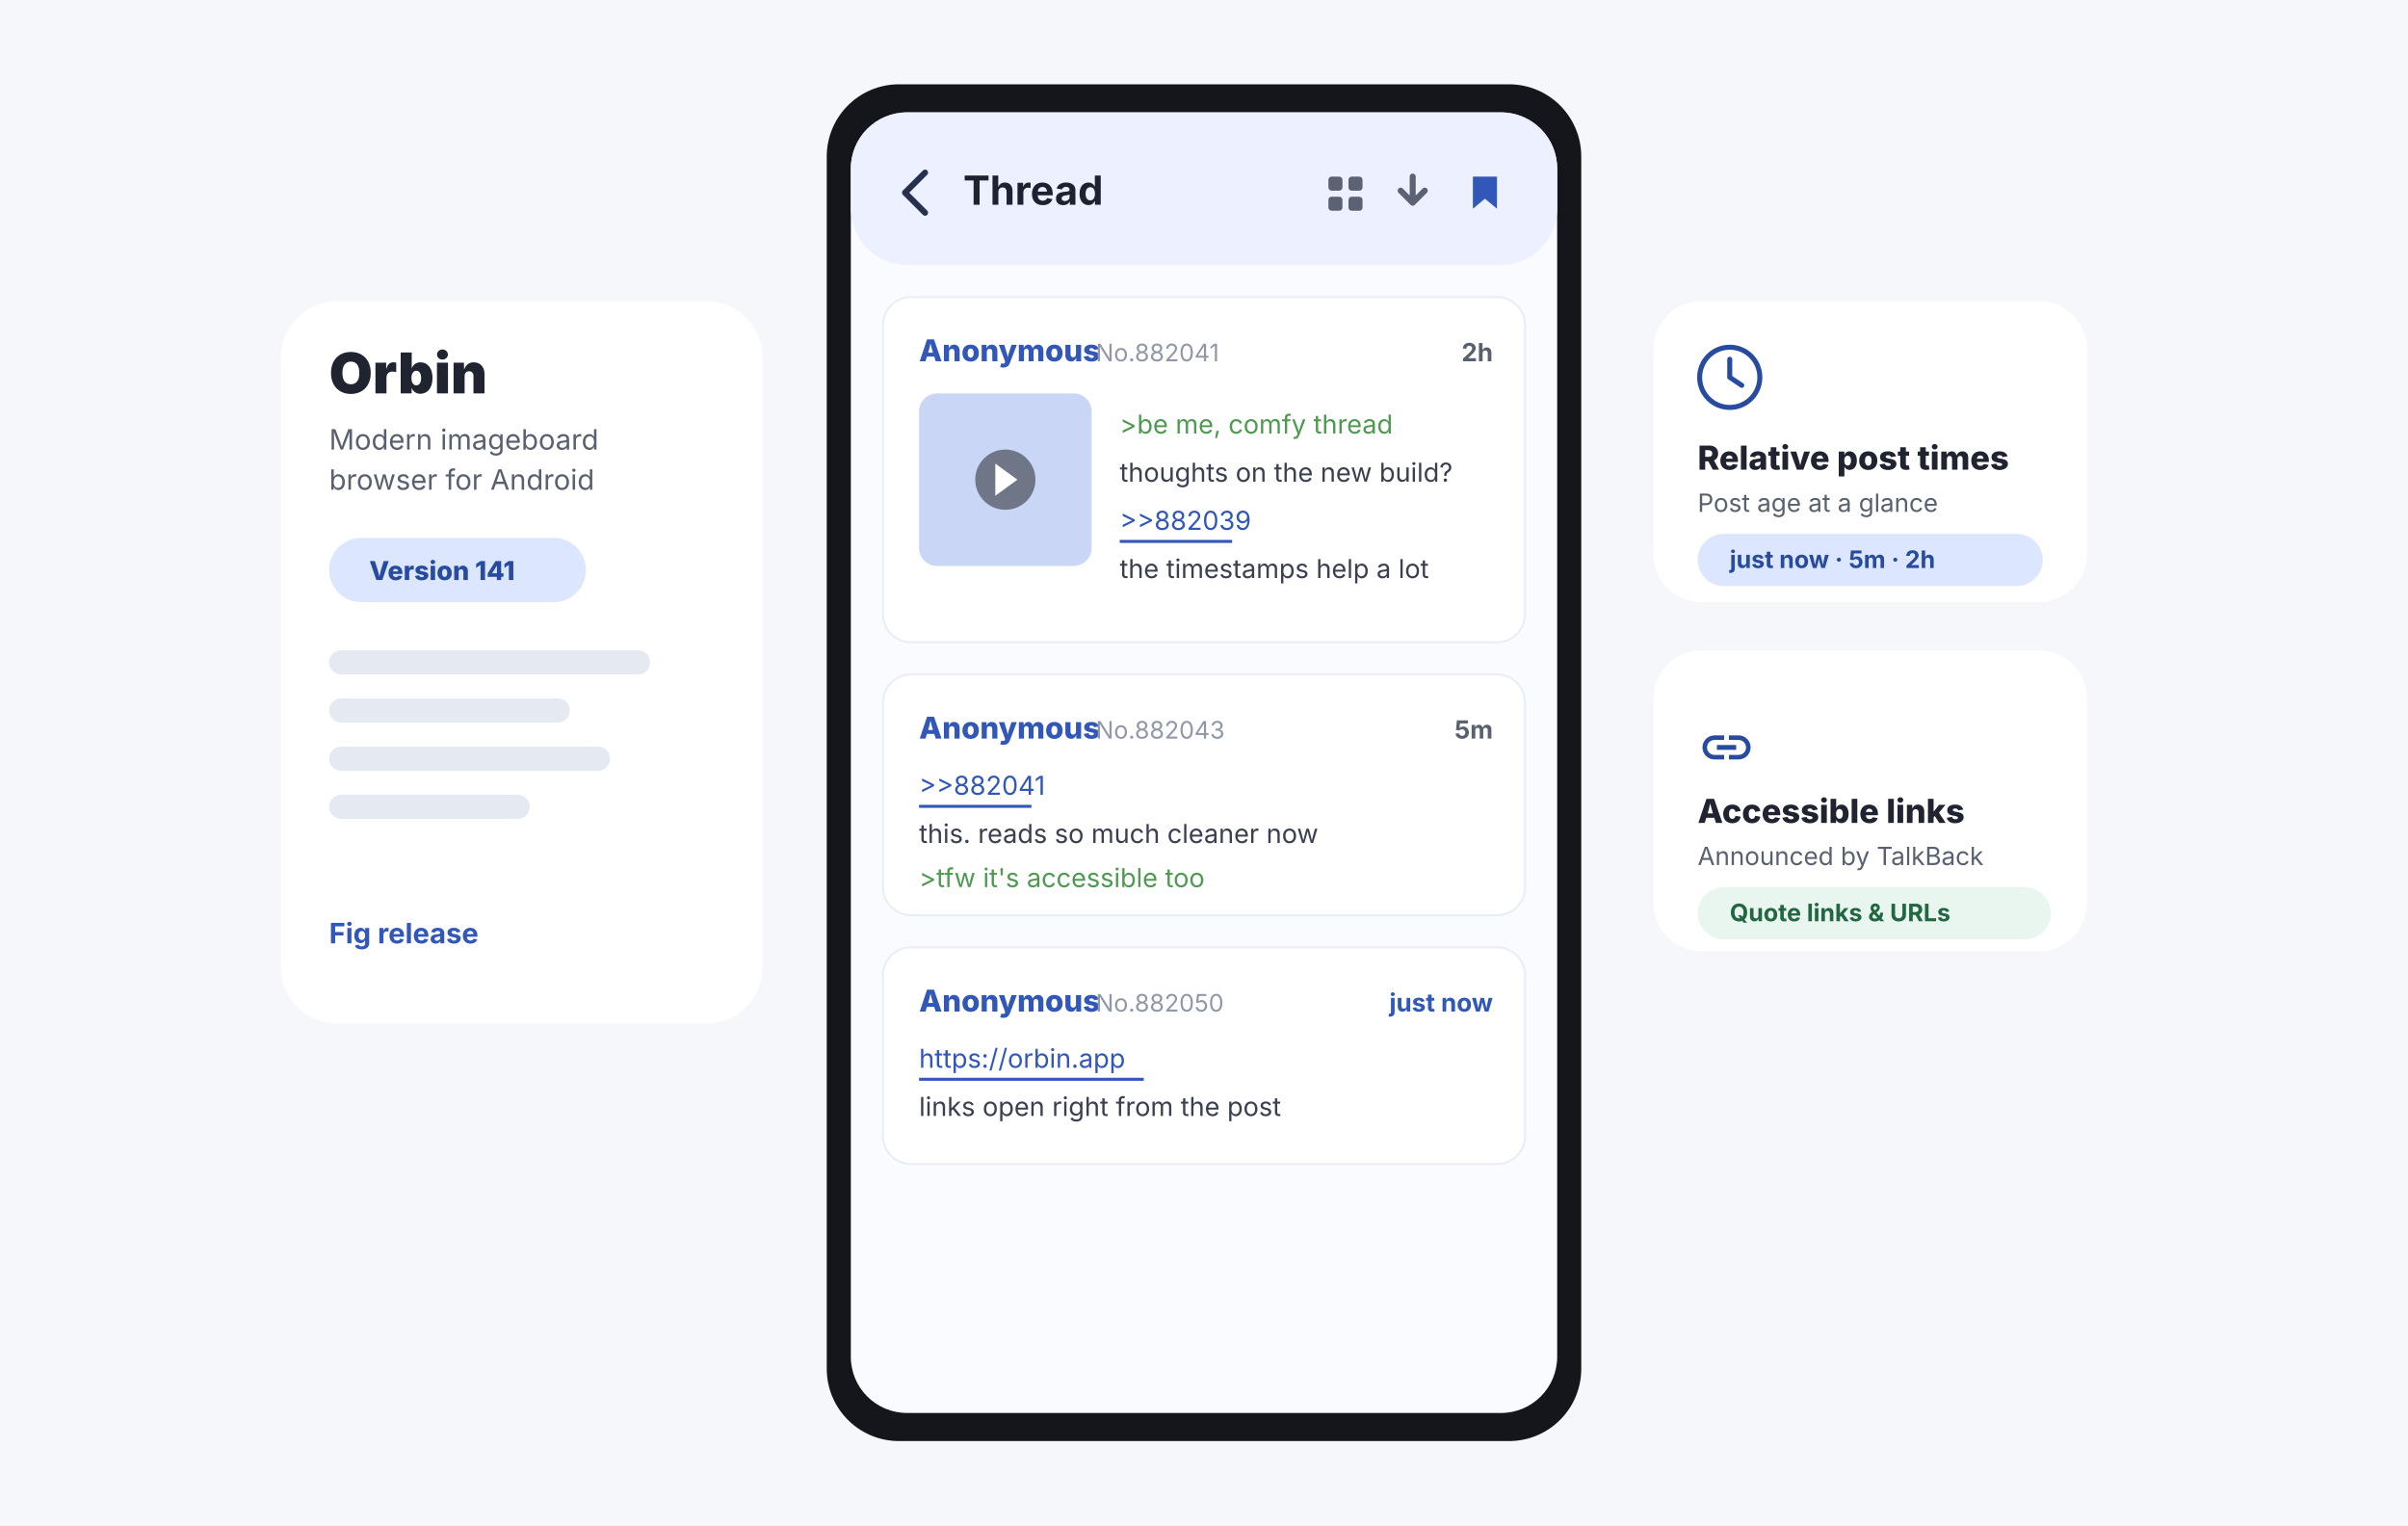
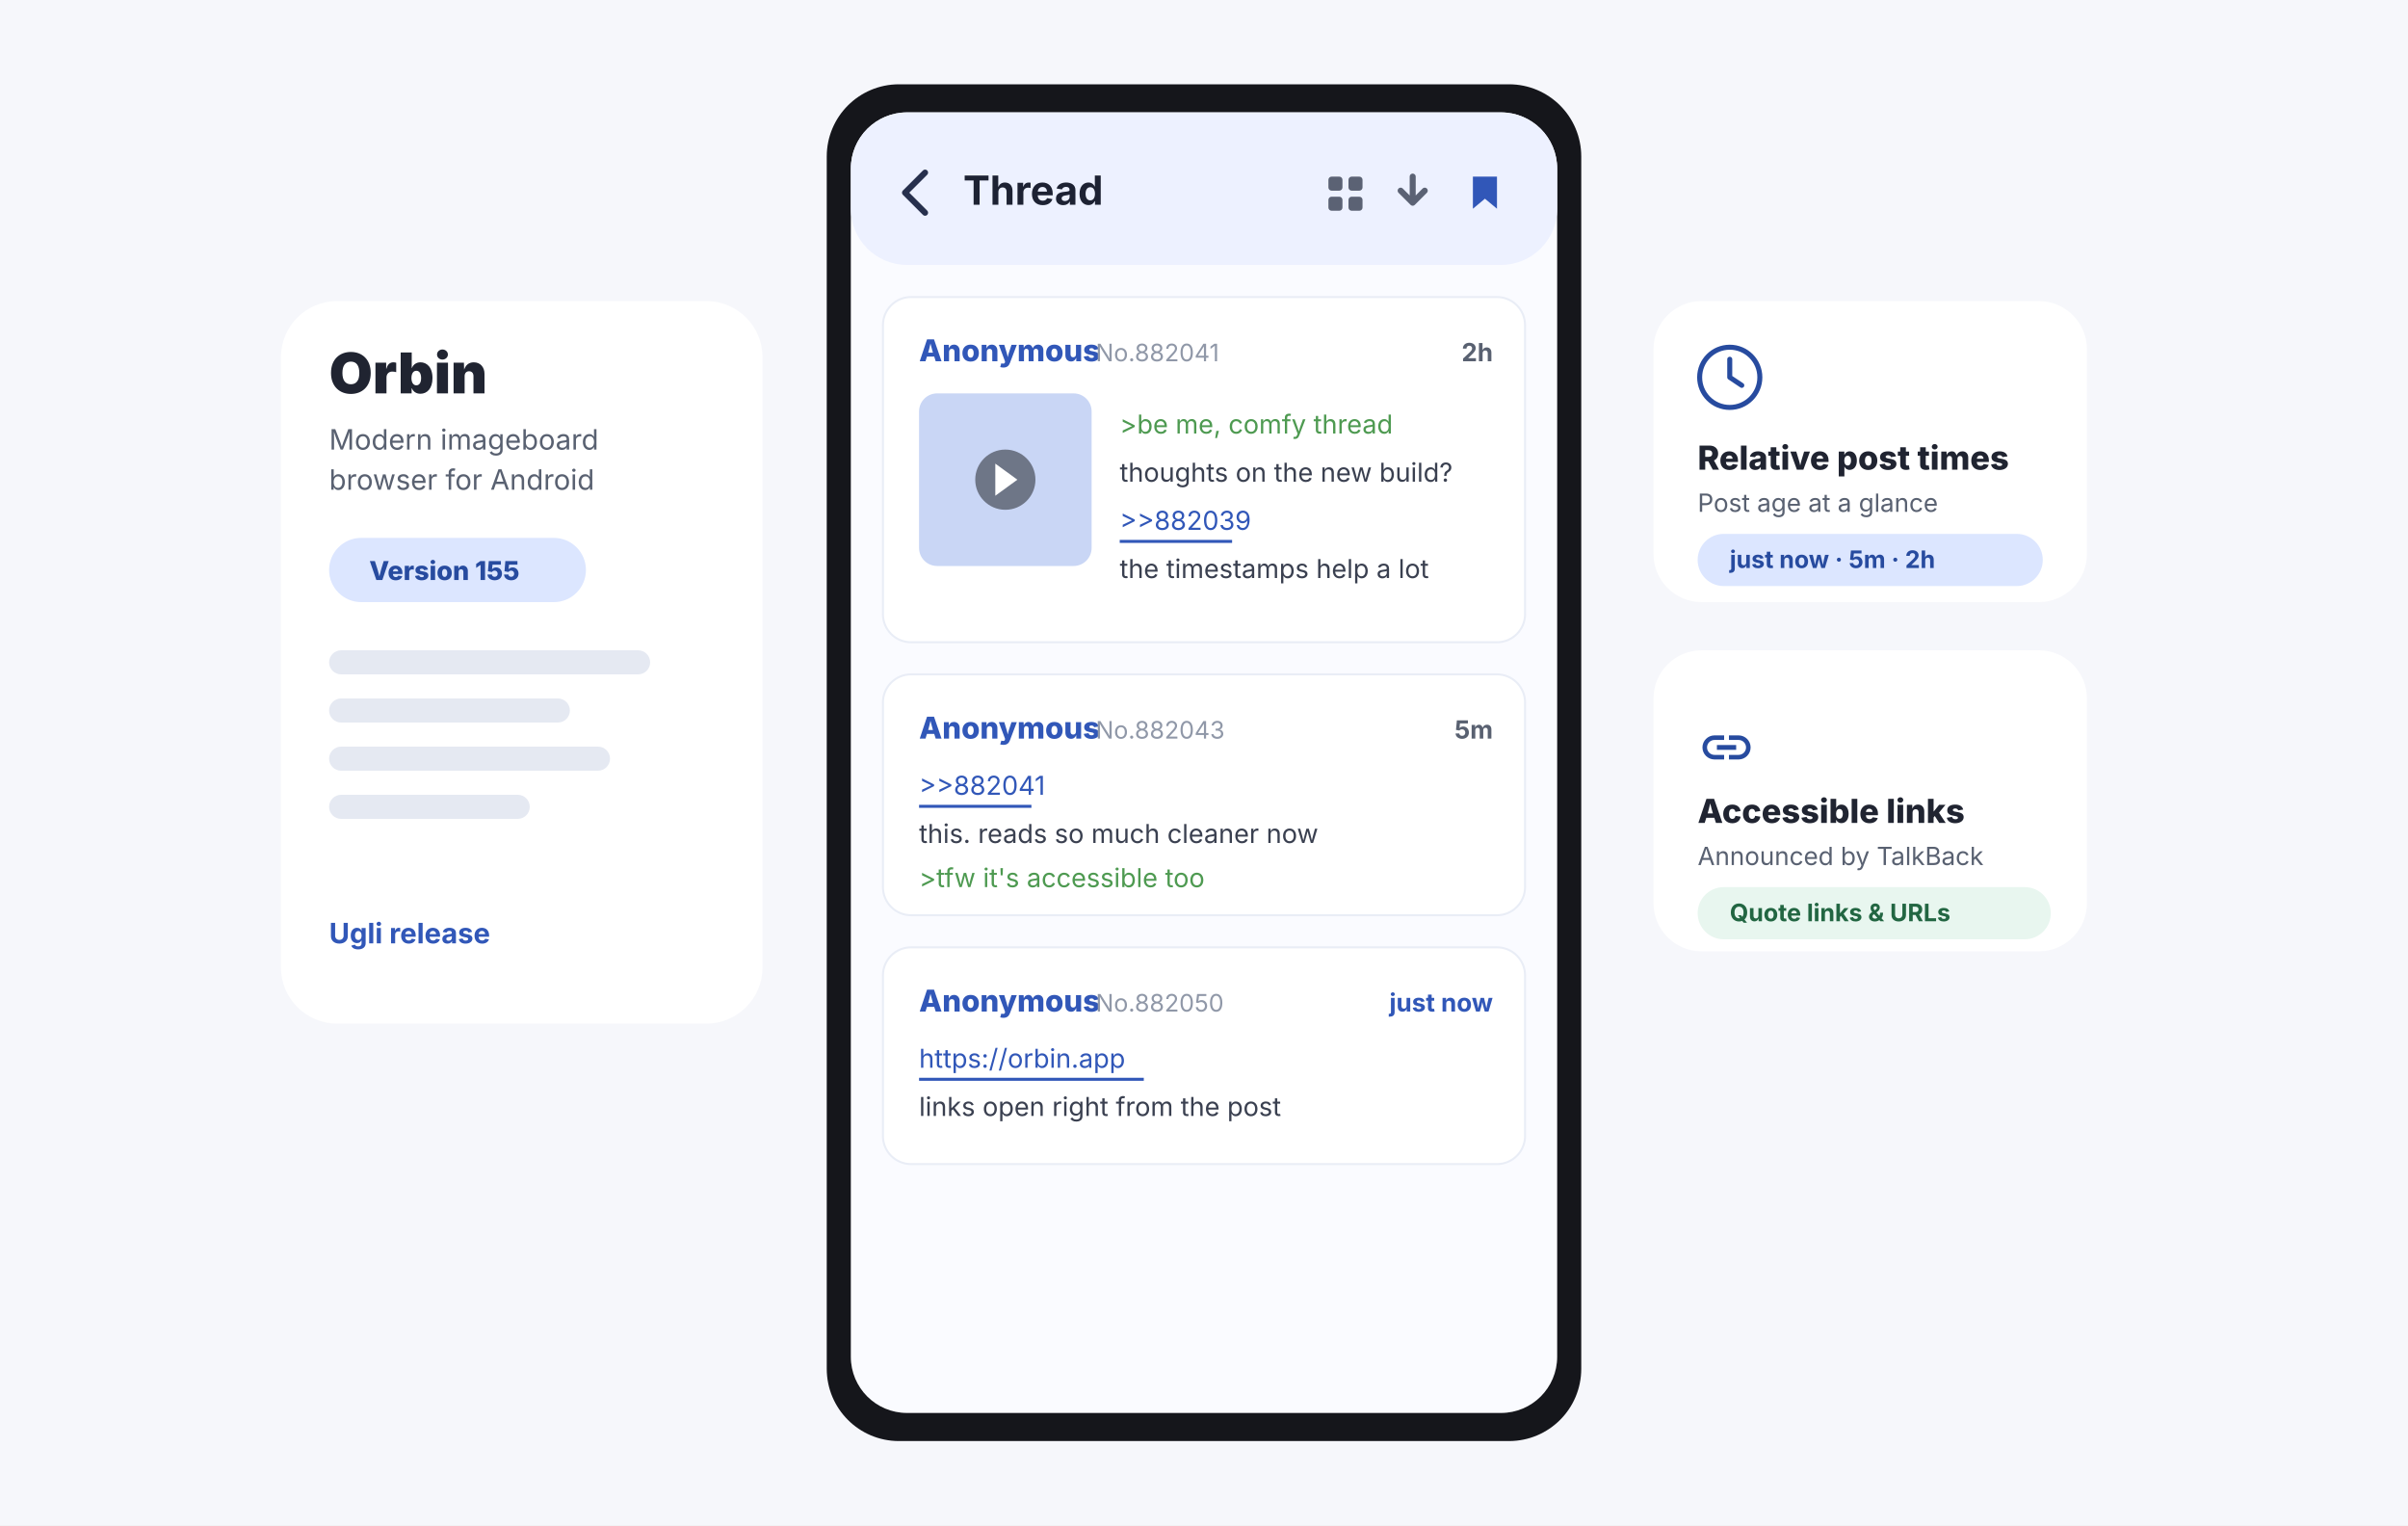
<svg xmlns="http://www.w3.org/2000/svg" width="1200" height="760" viewBox="0 0 1200 760" fill="none" role="img" aria-labelledby="title desc">
  <rect width="1200" height="760" fill="#F6F7FB" />
  <rect x="140" y="150" width="240" height="360" rx="28" fill="#FFFFFF" />
  <text x="164" y="196" font-family="Inter, Arial, sans-serif" font-size="28" font-weight="900" fill="#202431">Orbin</text>
  <text x="164" y="224" font-family="Inter, Arial, sans-serif" font-size="14" fill="#596171">Modern imageboard</text>
  <text x="164" y="244" font-family="Inter, Arial, sans-serif" font-size="14" fill="#596171">browser for Android</text>
  <rect x="164" y="268" width="128" height="32" rx="16" fill="#DCE6FF" />
-   <text x="184" y="289" font-family="Inter, Arial, sans-serif" font-size="13" font-weight="800" fill="#274B9F">Version 141</text>
+   <text x="184" y="289" font-family="Inter, Arial, sans-serif" font-size="13" font-weight="800" fill="#274B9F">Version 155</text>
  <rect x="164" y="324" width="160" height="12" rx="6" fill="#E5E9F2" />
  <rect x="164" y="348" width="120" height="12" rx="6" fill="#E5E9F2" />
  <rect x="164" y="372" width="140" height="12" rx="6" fill="#E5E9F2" />
  <rect x="164" y="396" width="100" height="12" rx="6" fill="#E5E9F2" />
-   <text x="164" y="470" font-family="Inter, Arial, sans-serif" font-size="14" font-weight="700" fill="#3157B8">Fig release</text>
+   <text x="164" y="470" font-family="Inter, Arial, sans-serif" font-size="14" font-weight="700" fill="#3157B8">Ugli release</text>
  <rect x="412" y="42" width="376" height="676" rx="36" fill="#15161B" />
  <rect x="424" y="56" width="352" height="648" rx="28" fill="#FAFBFF" />
  <rect x="424" y="56" width="352" height="76" rx="28" fill="#EDF1FF" />
  <path d="M461 86L451 96L461 106" stroke="#27304D" stroke-width="3" stroke-linecap="round" stroke-linejoin="round" />
  <text x="480" y="102" font-family="Inter, Arial, sans-serif" font-size="20" font-weight="700" fill="#1D2233">Thread</text>
  <rect x="662" y="88" width="7" height="7" rx="1.6" fill="#5B6274" />
  <rect x="672" y="88" width="7" height="7" rx="1.6" fill="#5B6274" />
  <rect x="662" y="98" width="7" height="7" rx="1.6" fill="#5B6274" />
  <rect x="672" y="98" width="7" height="7" rx="1.6" fill="#5B6274" />
  <path d="M704 88v13M698 95l6 6 6-6" stroke="#5B6274" stroke-width="3" stroke-linecap="round" stroke-linejoin="round" />
  <path d="M734 88h12v16l-6-5-6 5z" fill="#3157B8" />
  <rect x="440" y="148" width="320" height="172" rx="14" fill="#FFFFFF" stroke="#E9EDF6" />
  <text x="458" y="180" font-family="Inter, Arial, sans-serif" font-size="15" font-weight="800" fill="#3157B8">Anonymous</text>
  <text x="546" y="180" font-family="Inter, Arial, sans-serif" font-size="12" fill="#9098A8">No.882041</text>
  <text x="744" y="180" text-anchor="end" font-family="Inter, Arial, sans-serif" font-size="12.5" font-weight="700" fill="#596171">2h</text>
  <rect x="458" y="196" width="86" height="86" rx="9" fill="#C9D6F5" />
  <circle cx="501" cy="239" r="15" fill="#15161B" fill-opacity="0.5" />
  <path d="M496 231l11 8-11 8z" fill="#FFFFFF" />
  <text x="558" y="216" font-family="Inter, Arial, sans-serif" font-size="13" fill="#4E9A51">&gt;be me, comfy thread</text>
  <text x="558" y="240" font-family="Inter, Arial, sans-serif" font-size="13" fill="#3A4050">thoughts on the new build?</text>
  <text x="558" y="264" font-family="Inter, Arial, sans-serif" font-size="13" fill="#3157B8">&gt;&gt;882039</text>
  <rect x="558" y="269" width="56" height="1.5" fill="#3157B8" />
  <text x="558" y="288" font-family="Inter, Arial, sans-serif" font-size="13" fill="#3A4050">the timestamps help a lot</text>
  <rect x="440" y="336" width="320" height="120" rx="14" fill="#FFFFFF" stroke="#E9EDF6" />
  <text x="458" y="368" font-family="Inter, Arial, sans-serif" font-size="15" font-weight="800" fill="#3157B8">Anonymous</text>
  <text x="546" y="368" font-family="Inter, Arial, sans-serif" font-size="12" fill="#9098A8">No.882043</text>
  <text x="744" y="368" text-anchor="end" font-family="Inter, Arial, sans-serif" font-size="12.5" font-weight="700" fill="#596171">5m</text>
  <text x="458" y="396" font-family="Inter, Arial, sans-serif" font-size="13" fill="#3157B8">&gt;&gt;882041</text>
  <rect x="458" y="401" width="56" height="1.5" fill="#3157B8" />
  <text x="458" y="420" font-family="Inter, Arial, sans-serif" font-size="13" fill="#3A4050">this. reads so much cleaner now</text>
  <text x="458" y="442" font-family="Inter, Arial, sans-serif" font-size="13" fill="#4E9A51">&gt;tfw it's accessible too</text>
  <rect x="440" y="472" width="320" height="108" rx="14" fill="#FFFFFF" stroke="#E9EDF6" />
  <text x="458" y="504" font-family="Inter, Arial, sans-serif" font-size="15" font-weight="800" fill="#3157B8">Anonymous</text>
  <text x="546" y="504" font-family="Inter, Arial, sans-serif" font-size="12" fill="#9098A8">No.882050</text>
  <text x="744" y="504" text-anchor="end" font-family="Inter, Arial, sans-serif" font-size="12.5" font-weight="700" fill="#3157B8">just now</text>
  <text x="458" y="532" font-family="Inter, Arial, sans-serif" font-size="13" fill="#3157B8">https://orbin.app</text>
  <rect x="458" y="537" width="112" height="1.5" fill="#3157B8" />
  <text x="458" y="556" font-family="Inter, Arial, sans-serif" font-size="13" fill="#3A4050">links open right from the post</text>
  <rect x="824" y="150" width="216" height="150" rx="24" fill="#FFFFFF" />
  <circle cx="862" cy="188" r="15" fill="none" stroke="#274B9F" stroke-width="2.5" />
  <path d="M862 179v9l6 4" stroke="#274B9F" stroke-width="2.5" stroke-linecap="round" stroke-linejoin="round" />
  <text x="846" y="234" font-family="Inter, Arial, sans-serif" font-size="16.5" font-weight="800" fill="#202431">Relative post times</text>
  <text x="846" y="255" font-family="Inter, Arial, sans-serif" font-size="12.5" fill="#596171">Post age at a glance</text>
  <rect x="846" y="266" width="172" height="26" rx="13" fill="#DCE6FF" />
  <text x="862" y="283" font-family="Inter, Arial, sans-serif" font-size="12" font-weight="700" fill="#274B9F">just now · 5m · 2h</text>
  <rect x="824" y="324" width="216" height="150" rx="24" fill="#FFFFFF" />
  <path transform="translate(846,358) scale(1.2)" fill="#274B9F" d="M3.9 12c0-1.71 1.39-3.1 3.1-3.1h4V7H7c-2.76 0-5 2.24-5 5s2.24 5 5 5h4v-1.9H7c-1.71 0-3.1-1.39-3.1-3.1zM8 13h8v-2H8v2zm5-6v1.9h4c1.71 0 3.1 1.39 3.1 3.1s-1.39 3.1-3.1 3.1h-4V17h4c2.76 0 5-2.24 5-5s-2.24-5-5-5h-4z" />
  <text x="846" y="410" font-family="Inter, Arial, sans-serif" font-size="16.5" font-weight="800" fill="#202431">Accessible links</text>
  <text x="846" y="431" font-family="Inter, Arial, sans-serif" font-size="12.5" fill="#596171">Announced by TalkBack</text>
  <rect x="846" y="442" width="176" height="26" rx="13" fill="#E8F6EF" />
  <text x="862" y="459" font-family="Inter, Arial, sans-serif" font-size="12" font-weight="700" fill="#226642">Quote links &amp; URLs</text>
</svg>
